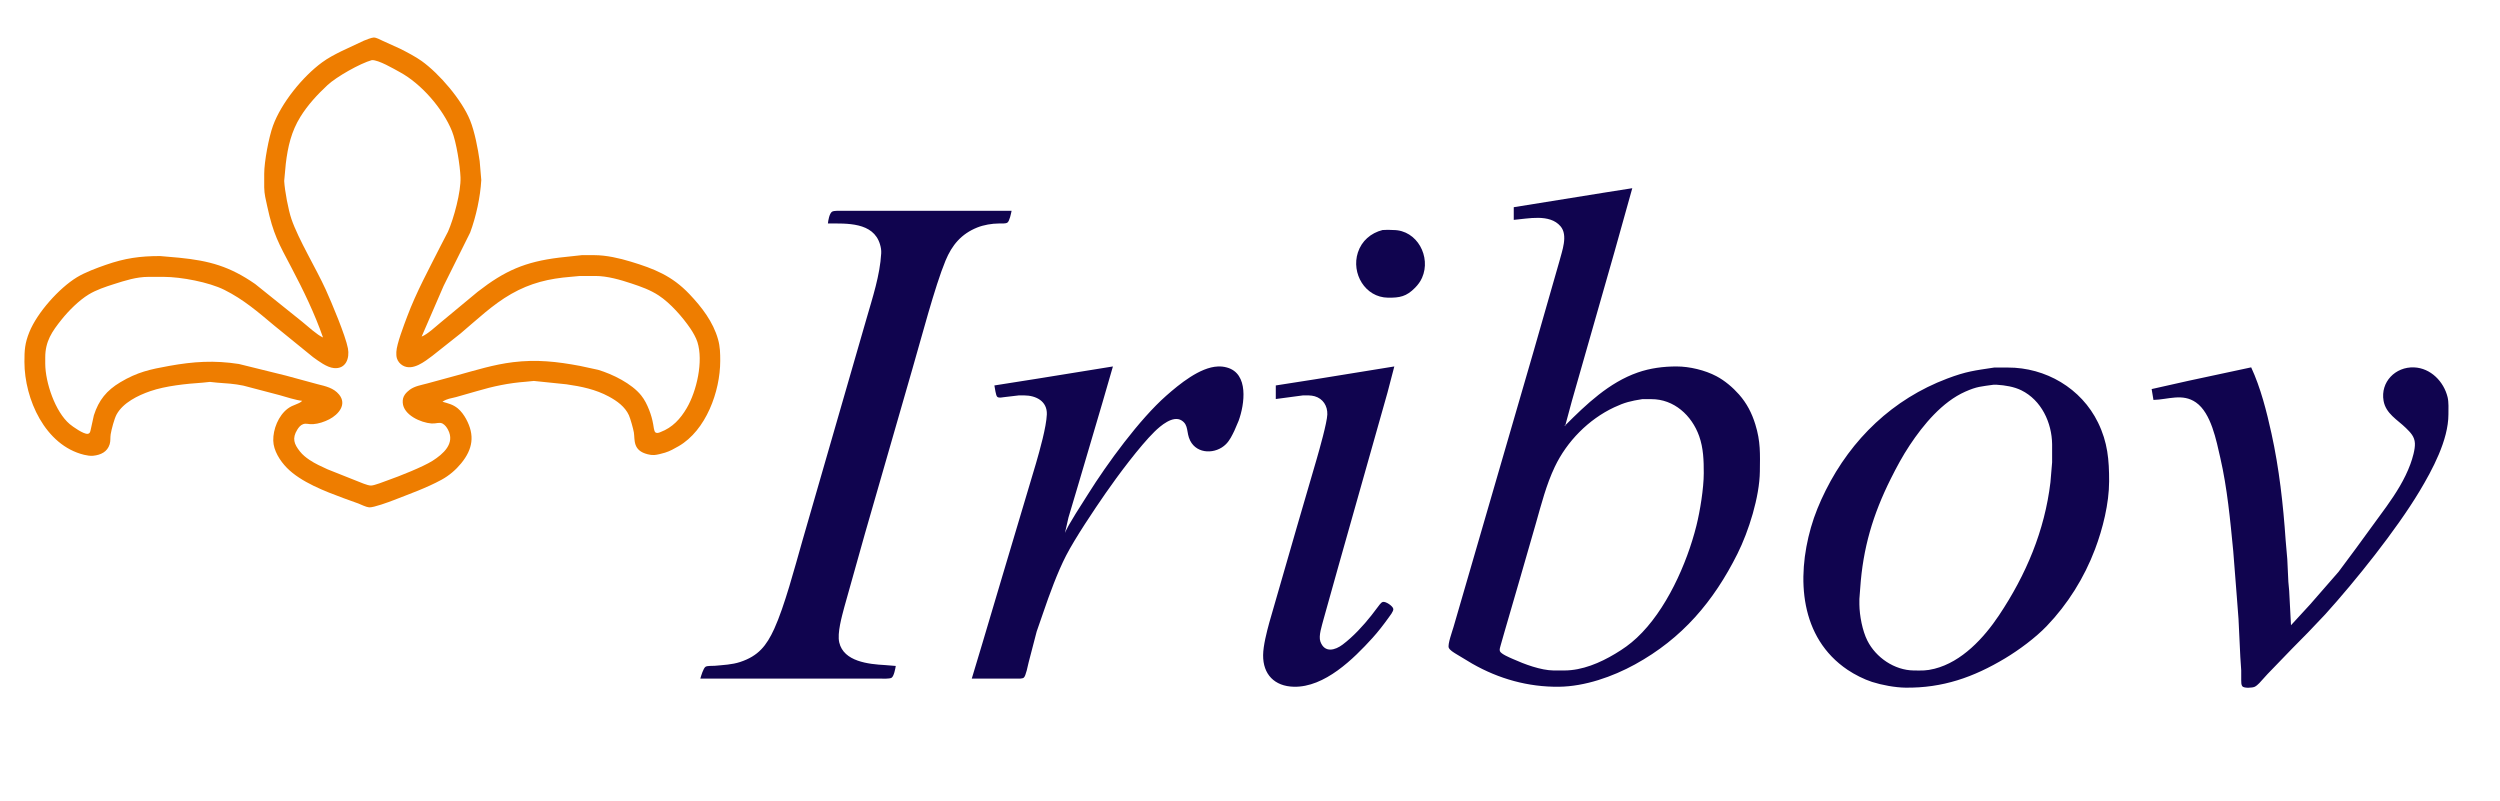
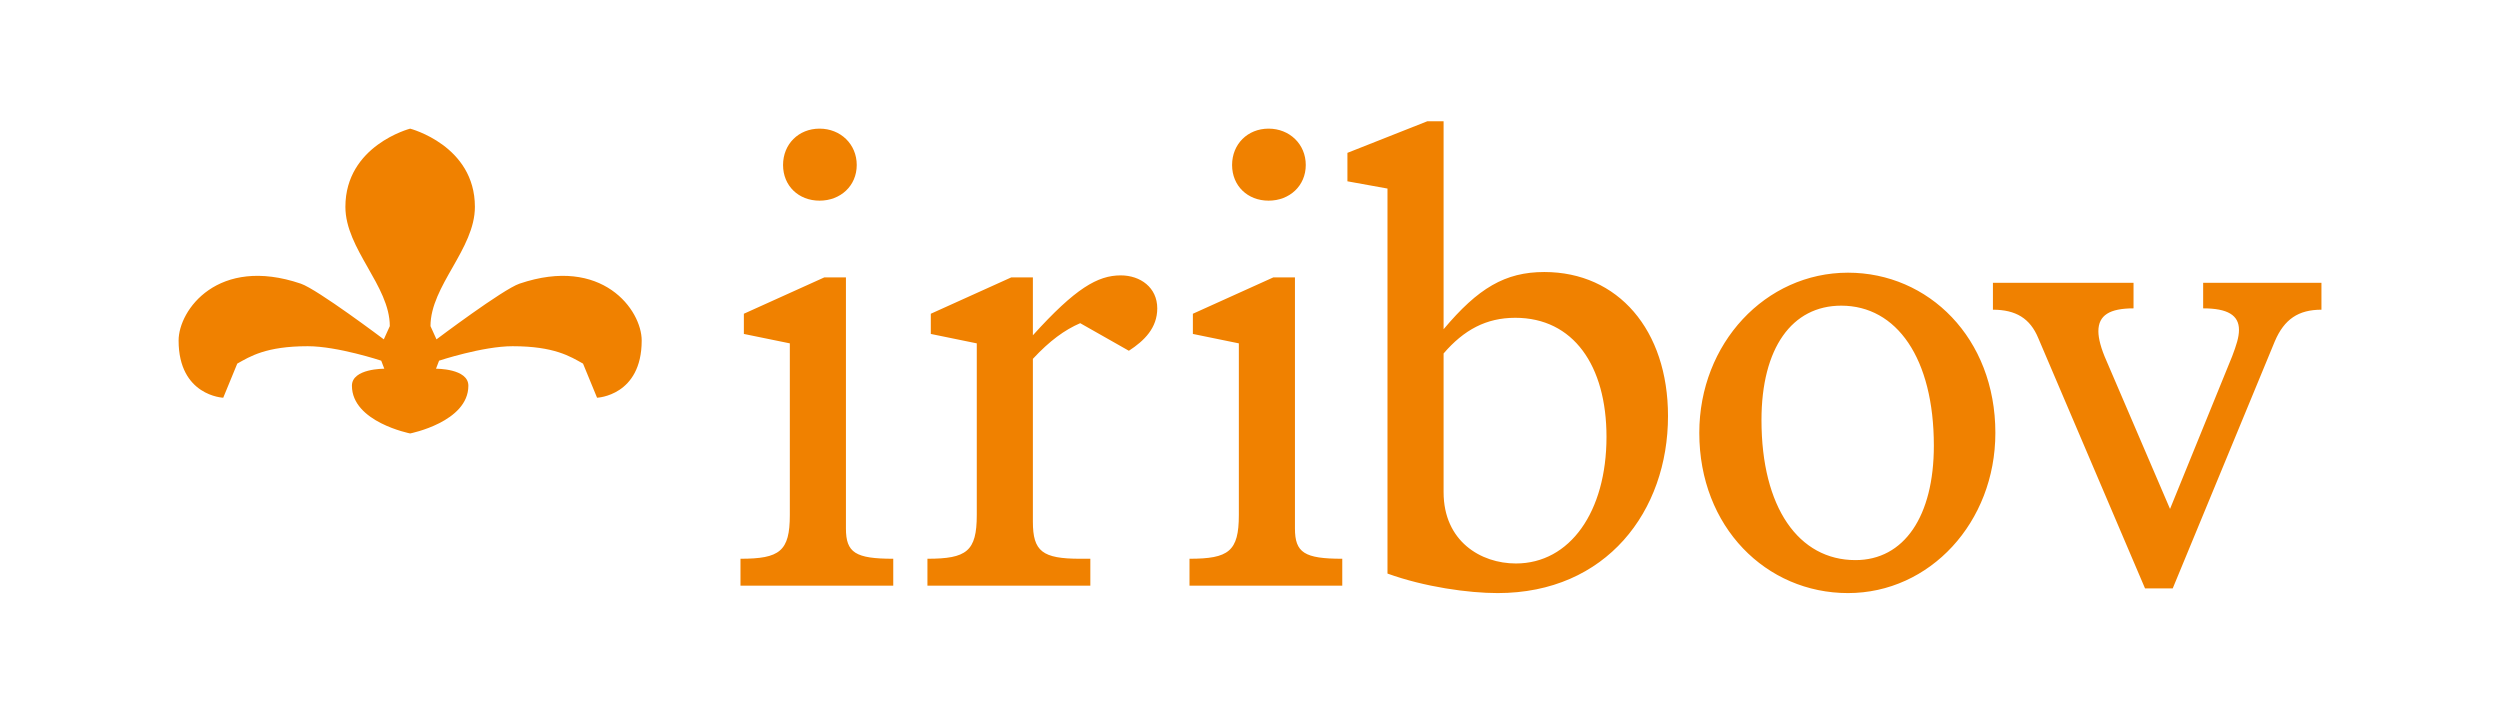
- <svg xmlns="http://www.w3.org/2000/svg" width="233.934mm" height="74.93mm" viewBox="0 0 2763 885">
-   <path id="Iribov" fill="#10044f" stroke="none" d="M 1673.00,229.00            C 1673.00,229.00 1774.00,212.73 1774.00,212.73              1774.00,212.73 1804.00,208.00 1804.00,208.00              1804.00,208.00 1784.42,278.00 1784.42,278.00              1784.42,278.00 1749.29,401.00 1749.29,401.00              1749.29,401.00 1737.29,443.00 1737.29,443.00              1737.29,443.00 1730.00,470.00 1730.00,470.00              1753.20,446.80 1778.38,422.72 1810.00,411.69              1823.83,406.87 1838.42,404.98 1853.00,405.00              1867.27,405.02 1884.39,409.10 1897.00,415.78              1906.23,420.67 1915.11,428.19 1922.00,436.01              1930.66,445.86 1936.11,456.54 1939.98,469.00              1945.89,488.08 1945.22,501.48 1945.00,521.00              1944.67,549.03 1932.73,587.02 1920.25,612.00              1893.88,664.74 1859.19,705.65 1807.00,734.30              1782.18,747.93 1751.60,758.66 1723.00,759.00              1689.00,759.39 1656.50,750.30 1627.00,733.42              1627.00,733.42 1609.00,722.58 1609.00,722.58              1606.57,721.05 1602.34,718.59 1601.19,715.91              1599.68,712.36 1605.17,697.39 1606.42,693.00              1606.42,693.00 1624.14,632.00 1624.14,632.00              1624.14,632.00 1694.71,389.00 1694.71,389.00              1694.71,389.00 1723.37,289.00 1723.37,289.00              1726.28,277.52 1733.29,260.12 1724.66,250.04              1712.63,235.99 1688.87,241.71 1673.00,243.00              1673.00,243.00 1673.00,229.00 1673.00,229.00 Z            M 915.00,247.00            C 915.30,243.66 916.64,236.03 919.51,234.02              921.64,232.53 929.16,233.00 932.00,233.00              932.00,233.00 963.00,233.00 963.00,233.00              963.00,233.00 1118.00,233.00 1118.00,233.00              1117.41,235.93 1115.76,244.28 1113.44,245.98              1111.54,247.37 1106.40,246.99 1104.00,247.00              1096.26,247.04 1087.18,248.55 1080.00,251.45              1062.40,258.57 1052.14,270.81 1045.01,288.00              1033.14,316.63 1018.00,374.73 1008.58,407.00              1008.58,407.00 955.86,590.00 955.86,590.00              955.86,590.00 933.12,671.00 933.12,671.00              930.39,681.39 925.15,699.65 927.53,710.00              932.40,731.21 960.06,734.04 978.00,735.03              978.00,735.03 990.00,736.00 990.00,736.00              989.53,739.05 987.99,747.20 985.49,748.98              983.33,750.51 974.95,750.00 972.00,750.00              972.00,750.00 938.00,750.00 938.00,750.00              938.00,750.00 774.00,750.00 774.00,750.00              774.79,747.07 777.31,738.67 779.65,736.99              781.64,735.57 787.31,736.09 790.00,735.83              799.33,734.94 809.02,734.60 818.00,731.64              838.14,725.01 847.13,713.65 855.69,695.00              866.91,670.56 878.67,626.19 886.42,599.00              886.42,599.00 929.42,450.00 929.42,450.00              929.42,450.00 957.71,352.00 957.71,352.00              964.40,328.72 972.53,304.32 973.91,280.00              974.11,276.46 973.57,273.38 972.56,270.00              965.16,245.26 935.61,247.00 915.00,247.00 Z            M 1528.00,254.23            C 1531.99,253.91 1535.97,253.96 1540.00,254.23              1566.33,254.32 1581.90,283.94 1571.65,307.00              1569.76,311.26 1567.21,314.66 1563.96,317.99              1554.44,327.74 1547.02,329.15 1534.00,329.00              1508.70,328.69 1493.19,302.07 1500.75,279.00              1504.94,266.21 1515.04,257.52 1528.00,254.23 Z            M 1099.00,426.00            C 1099.00,426.00 1147.00,418.42 1147.00,418.42              1147.00,418.42 1230.00,405.00 1230.00,405.00              1230.00,405.00 1218.42,445.00 1218.42,445.00              1218.42,445.00 1191.58,536.00 1191.58,536.00              1191.58,536.00 1180.86,572.00 1180.86,572.00              1180.86,572.00 1177.00,589.00 1177.00,589.00              1180.11,580.53 1196.84,555.17 1202.58,546.00              1223.73,512.20 1259.49,463.25 1289.00,437.28              1303.31,424.69 1326.18,405.82 1346.00,405.04              1349.62,404.90 1352.50,405.20 1356.00,406.16              1380.40,412.85 1375.56,446.81 1368.95,465.00              1368.95,465.00 1364.24,476.00 1364.24,476.00              1361.61,481.36 1359.20,486.61 1354.91,490.91              1343.79,502.03 1323.05,502.25 1315.38,487.00              1310.80,477.90 1314.04,469.92 1305.98,464.74              1296.39,458.58 1282.38,470.80 1276.01,477.04              1259.70,493.03 1235.37,525.65 1221.98,545.00              1209.27,563.34 1188.18,594.75 1178.26,614.00              1168.76,632.41 1159.74,657.21 1153.00,677.00              1153.00,677.00 1145.72,698.00 1145.72,698.00              1145.72,698.00 1136.87,732.00 1136.87,732.00              1136.03,735.36 1133.81,747.23 1131.44,748.98              1129.74,750.23 1126.08,750.00 1124.00,750.00              1124.00,750.00 1074.00,750.00 1074.00,750.00              1074.00,750.00 1085.72,711.00 1085.72,711.00              1085.72,711.00 1107.42,638.00 1107.42,638.00              1107.42,638.00 1145.00,512.00 1145.00,512.00              1149.05,497.97 1156.42,472.03 1156.96,458.00              1157.52,443.36 1144.96,437.06 1132.00,437.00              1132.00,437.00 1126.00,437.00 1126.00,437.00              1126.00,437.00 1109.00,439.00 1109.00,439.00              1106.90,439.27 1103.60,440.11 1101.98,438.36              1100.57,436.84 1099.45,428.47 1099.00,426.00 Z            M 1410.00,426.00            C 1410.00,426.00 1453.00,419.27 1453.00,419.27              1453.00,419.27 1541.00,405.00 1541.00,405.00              1541.00,405.00 1533.42,434.00 1533.42,434.00              1533.42,434.00 1520.42,480.00 1520.42,480.00              1520.42,480.00 1479.14,626.00 1479.14,626.00              1479.14,626.00 1462.63,685.00 1462.63,685.00              1461.01,691.46 1457.04,702.77 1459.27,709.00              1463.89,721.95 1475.53,718.75 1484.00,712.32              1495.69,703.46 1506.71,691.51 1515.79,680.00              1515.79,680.00 1524.89,668.06 1524.89,668.06              1525.77,667.04 1526.84,665.74 1528.17,665.30              1531.26,664.26 1539.62,669.87 1539.90,673.09              1540.13,675.75 1535.99,680.81 1534.42,683.00              1529.19,690.29 1522.94,698.37 1516.93,705.00              1495.77,728.32 1463.98,759.76 1430.00,758.99              1408.59,758.50 1395.76,745.29 1396.00,724.00              1396.12,713.33 1400.02,698.43 1402.85,688.00              1402.85,688.00 1416.98,639.00 1416.98,639.00              1416.98,639.00 1433.42,582.00 1433.42,582.00              1433.42,582.00 1455.29,507.00 1455.29,507.00              1458.20,496.90 1466.67,467.04 1466.96,458.00              1467.26,448.66 1462.21,440.59 1453.00,437.94              1448.98,436.78 1444.18,436.95 1440.00,437.00              1440.00,437.00 1410.00,441.00 1410.00,441.00              1410.00,441.00 1410.00,426.00 1410.00,426.00 Z            M 2204.00,406.21            C 2204.00,406.21 2219.00,406.21 2219.00,406.21              2260.80,406.07 2300.25,429.08 2318.74,467.00              2329.41,488.89 2331.04,508.18 2331.00,532.00              2330.96,556.39 2324.01,584.26 2315.42,607.00              2303.53,638.50 2285.30,667.71 2261.96,692.00              2249.58,704.89 2231.38,718.37 2216.00,727.60              2181.06,748.56 2147.05,760.48 2106.00,760.00              2094.53,759.86 2079.93,757.16 2069.00,753.66              2060.17,750.82 2049.69,745.51 2042.00,740.33              1989.14,704.72 1985.44,639.04 2001.43,583.00              2005.49,568.76 2011.14,555.22 2017.75,542.00              2046.22,485.06 2092.04,441.06 2152.00,418.42              2173.41,410.34 2182.12,409.55 2204.00,406.21 Z            M 2378.00,430.00            C 2378.00,430.00 2419.00,420.79 2419.00,420.79              2419.00,420.79 2488.00,406.00 2488.00,406.00              2498.46,428.49 2505.11,454.82 2510.42,479.00              2518.95,517.80 2523.38,557.47 2526.09,597.00              2526.09,597.00 2527.91,618.00 2527.91,618.00              2527.91,618.00 2529.09,643.00 2529.09,643.00              2529.09,643.00 2530.00,653.00 2530.00,653.00              2530.00,653.00 2532.00,691.00 2532.00,691.00              2532.00,691.00 2553.16,668.00 2553.16,668.00              2553.16,668.00 2584.55,632.00 2584.55,632.00              2584.55,632.00 2603.88,606.00 2603.88,606.00              2603.88,606.00 2637.42,560.00 2637.42,560.00              2647.88,545.36 2657.72,529.98 2663.95,513.00              2666.27,506.67 2669.26,496.71 2668.95,490.00              2668.62,482.50 2664.07,477.99 2659.00,473.01              2649.72,463.91 2636.81,457.19 2634.33,443.00              2630.68,422.19 2647.41,405.21 2668.00,406.04              2686.41,406.78 2700.91,421.72 2705.10,439.00              2706.43,444.48 2706.01,452.20 2706.00,458.00              2705.96,486.35 2688.33,519.12 2674.00,543.00              2648.46,585.57 2603.31,641.99 2569.83,679.00              2569.83,679.00 2550.83,699.00 2550.83,699.00              2550.83,699.00 2533.09,717.00 2533.09,717.00              2533.09,717.00 2506.04,745.00 2506.04,745.00              2506.04,745.00 2496.99,754.98 2496.99,754.98              2495.53,756.41 2493.83,758.06 2492.00,758.98              2489.43,760.26 2480.12,760.89 2478.17,758.43              2476.96,756.88 2477.03,753.89 2477.00,752.00              2477.00,752.00 2477.00,741.00 2477.00,741.00              2477.00,741.00 2476.00,726.00 2476.00,726.00              2476.00,726.00 2474.00,684.00 2474.00,684.00              2474.00,684.00 2472.09,659.00 2472.09,659.00              2472.09,659.00 2468.17,609.00 2468.17,609.00              2464.87,574.98 2461.55,539.35 2453.88,506.00              2449.49,486.92 2443.80,456.54 2427.00,444.80              2412.05,434.35 2396.06,441.65 2380.00,442.00              2380.00,442.00 2378.00,430.00 2378.00,430.00 Z            M 2203.00,425.24            C 2189.47,427.21 2185.19,427.02 2172.00,432.86              2146.59,444.12 2125.73,469.31 2110.67,492.00              2102.82,503.82 2096.09,516.32 2089.75,529.00              2069.91,568.69 2058.94,605.71 2055.91,650.00              2055.91,650.00 2055.00,662.00 2055.00,662.00              2055.00,662.00 2055.00,668.00 2055.00,668.00              2055.15,680.30 2058.27,697.00 2063.81,708.00              2073.25,726.76 2093.78,740.75 2115.00,741.00              2124.26,741.10 2128.85,741.41 2138.00,739.11              2168.23,731.51 2192.63,705.04 2209.33,680.00              2239.19,635.24 2259.74,586.66 2266.15,533.00              2266.15,533.00 2268.00,511.00 2268.00,511.00              2268.00,511.00 2268.00,491.00 2268.00,491.00              2267.72,467.02 2256.11,442.27 2234.00,431.37              2225.82,427.34 2216.02,425.82 2207.00,425.24              2207.00,425.24 2203.00,425.24 2203.00,425.24 Z            M 1815.00,441.14            C 1802.46,443.13 1795.62,444.71 1784.00,450.17              1755.69,463.46 1731.74,487.76 1718.32,516.00              1708.94,535.74 1703.55,557.06 1697.58,578.00              1697.58,578.00 1679.71,640.00 1679.71,640.00              1679.71,640.00 1662.86,698.00 1662.86,698.00              1662.86,698.00 1658.58,713.00 1658.58,713.00              1658.07,714.81 1657.01,717.80 1657.67,719.61              1658.83,722.84 1668.77,726.85 1672.00,728.30              1684.82,734.09 1702.88,740.83 1717.00,741.00              1717.00,741.00 1729.00,741.00 1729.00,741.00              1748.69,740.97 1768.38,732.57 1785.00,722.60              1794.08,717.15 1801.20,712.18 1809.00,704.91              1841.17,674.95 1864.30,623.29 1874.87,581.00              1878.95,564.67 1882.97,539.70 1883.00,523.00              1883.02,509.08 1882.64,495.31 1877.91,482.00              1869.76,459.08 1850.09,441.04 1825.00,441.14              1825.00,441.14 1815.00,441.14 1815.00,441.14 Z            M 1730.00,470.00            C 1730.00,470.00 1729.00,470.00 1729.00,470.00              1729.00,470.00 1730.00,471.00 1730.00,471.00              1730.00,471.00 1730.00,470.00 1730.00,470.00 Z" />
-   <path id="Logo" fill="#ee7d00" stroke="none" d="M 357.00,373.00            C 347.76,346.53 335.29,320.78 322.22,296.00              307.76,268.59 302.01,258.81 295.34,228.00              293.76,220.73 292.09,214.58 292.00,207.00              292.00,207.00 292.00,192.00 292.00,192.00              292.02,178.67 297.10,151.62 301.69,139.00              310.91,113.72 334.48,84.70 356.00,68.92              362.67,64.03 369.65,60.43 377.00,56.75              377.00,56.75 402.00,45.01 402.00,45.01              404.38,44.04 410.69,41.51 413.00,41.47              416.06,41.42 420.15,43.87 423.00,45.14              423.00,45.14 442.00,53.75 442.00,53.75              449.37,57.43 459.41,62.70 466.00,67.43              485.62,81.51 510.40,110.42 519.55,133.00              524.62,145.52 528.25,164.48 530.13,178.00              530.13,178.00 531.91,199.00 531.91,199.00              530.84,217.91 526.19,239.21 519.63,257.00              519.63,257.00 490.26,316.00 490.26,316.00              490.26,316.00 466.00,372.00 466.00,372.00              472.49,369.46 481.31,361.08 487.00,356.42              487.00,356.42 528.00,322.42 528.00,322.42              558.02,299.04 580.49,289.35 618.00,284.72              618.00,284.72 643.00,282.00 643.00,282.00              643.00,282.00 657.00,282.00 657.00,282.00              670.06,282.02 684.55,285.33 697.00,289.12              722.95,297.00 742.67,304.76 761.91,325.01              775.58,339.40 788.15,355.67 793.57,375.00              795.88,383.21 796.01,390.59 796.00,399.00              795.95,432.64 780.26,475.71 750.00,493.13              745.19,495.90 740.34,498.66 735.00,500.28              731.90,501.22 726.13,502.74 723.00,502.90              720.52,503.02 718.40,502.69 716.00,502.10              699.03,497.96 701.84,486.13 700.56,478.00              699.95,474.15 696.65,462.42 695.10,459.00              690.77,449.46 681.93,443.15 673.00,438.31              658.23,430.31 642.46,427.10 626.00,424.73              626.00,424.73 590.00,421.02 590.00,421.02              590.00,421.02 581.00,421.91 581.00,421.91              562.35,423.28 544.90,426.97 527.00,432.28              527.00,432.28 504.00,438.85 504.00,438.85              497.90,440.52 494.45,440.39 489.00,444.00              495.43,445.88 500.59,446.96 505.99,451.38              509.61,454.34 512.86,458.89 515.10,463.00              524.95,481.08 522.57,496.28 509.74,512.00              503.79,519.30 496.29,525.69 488.00,530.21              471.10,539.41 452.86,545.79 435.00,552.80              429.85,554.82 412.78,561.10 408.00,560.74              404.66,560.49 399.27,557.75 396.00,556.45              396.00,556.45 380.00,550.68 380.00,550.68              359.25,543.01 332.53,532.85 317.01,517.00              309.50,509.33 302.27,498.03 302.01,487.00              301.72,474.40 307.74,459.32 318.00,451.61              324.24,446.92 330.00,447.00 334.00,443.00              327.87,442.45 315.32,438.60 309.00,436.72              309.00,436.72 269.00,426.21 269.00,426.21              259.36,424.17 249.77,423.58 240.00,422.91              240.00,422.91 232.00,422.08 232.00,422.08              232.00,422.08 224.00,422.91 224.00,422.91              205.84,424.15 183.22,426.39 166.00,432.34              152.47,437.02 136.07,445.03 128.90,458.00              126.34,462.64 123.20,474.62 122.32,480.00              121.70,483.83 122.39,487.15 121.20,491.00              118.56,499.53 111.27,502.82 103.00,503.70              99.91,504.03 96.02,503.39 93.00,502.66              49.75,492.18 27.06,441.03 27.00,400.00              26.98,387.01 27.45,379.35 32.45,367.00              41.17,345.47 65.29,318.47 85.00,306.46              94.00,300.98 106.96,296.19 117.00,292.69              138.12,285.33 154.79,282.97 177.00,283.00              177.00,283.00 198.00,284.83 198.00,284.83              231.51,288.18 253.85,294.38 282.00,313.88              282.00,313.88 334.00,355.61 334.00,355.61              339.93,360.43 350.56,370.25 357.00,373.00 Z            M 411.00,66.43            C 398.05,70.04 371.90,84.81 362.00,94.02              350.75,104.50 340.21,115.87 332.06,129.00              321.94,145.30 318.10,162.17 315.85,181.00              315.85,181.00 314.09,200.00 314.09,200.00              314.70,210.80 318.62,231.87 322.08,242.00              329.77,264.52 349.39,296.74 359.97,320.00              366.36,334.05 381.92,371.04 384.53,385.00              386.59,395.99 382.23,408.10 369.00,406.80              361.18,406.03 352.23,399.19 346.00,394.71              346.00,394.71 303.00,359.75 303.00,359.75              285.09,344.75 269.19,330.96 248.00,320.37              230.91,311.82 200.10,306.03 181.00,306.00              181.00,306.00 164.00,306.00 164.00,306.00              150.79,306.02 138.44,310.02 126.00,313.97              116.61,316.96 106.45,320.32 98.00,325.46              87.36,331.94 75.97,343.30 68.20,353.00              57.39,366.49 50.03,377.18 50.00,395.00              50.00,395.00 50.00,402.00 50.00,402.00              50.10,422.75 61.00,455.13 77.00,468.68              80.44,471.59 92.42,479.99 96.85,479.48              99.40,479.18 99.77,477.08 100.23,474.98              100.23,474.98 103.75,459.00 103.75,459.00              109.12,442.23 117.84,431.51 133.00,422.45              151.86,411.19 165.97,408.18 187.00,404.39              213.92,399.54 236.79,398.07 264.00,402.27              264.00,402.27 316.00,415.12 316.00,415.12              316.00,415.12 351.00,424.63 351.00,424.63              359.72,426.81 368.70,428.69 374.73,436.02              383.75,446.99 374.14,458.05 364.00,463.37              358.67,466.16 352.03,468.38 346.00,468.78              341.31,469.16 338.41,467.51 335.01,468.78              332.08,469.83 330.05,472.43 328.48,475.00              322.67,484.50 324.98,490.78 331.52,499.00              334.48,502.72 338.07,505.60 342.00,508.25              348.24,512.46 355.18,515.57 362.00,518.69              362.00,518.69 394.00,531.42 394.00,531.42              398.04,532.95 405.99,536.63 410.00,536.63              413.83,536.64 424.74,532.15 429.00,530.66              441.25,526.37 467.64,515.90 478.00,509.31              489.89,501.75 503.16,490.16 495.18,475.00              493.75,472.29 491.82,469.58 488.98,468.05              485.27,466.37 482.71,468.26 477.00,468.05              465.04,467.17 445.87,458.64 445.11,445.00              444.92,441.63 445.54,438.79 447.51,436.00              448.90,434.05 451.05,432.03 453.00,430.64              458.58,426.63 465.52,425.60 472.00,423.85              472.00,423.85 505.00,414.85 505.00,414.85              525.52,409.23 545.78,402.86 567.00,400.28              593.11,397.11 615.38,399.59 641.00,404.39              641.00,404.39 661.00,408.72 661.00,408.72              676.97,413.48 698.14,423.91 708.62,437.00              712.52,441.86 715.12,447.26 717.40,453.00              719.53,458.38 720.91,463.30 721.92,469.00              722.26,470.94 722.82,476.02 724.01,477.52              725.61,479.23 728.08,478.39 730.00,477.52              743.21,472.54 751.99,462.95 758.99,451.00              770.05,432.11 777.51,399.30 770.78,378.00              769.28,373.24 765.79,367.14 762.97,363.00              754.33,350.33 740.82,334.95 728.00,326.54              718.57,320.36 708.61,316.87 698.00,313.33              685.50,309.17 671.22,305.02 658.00,305.00              658.00,305.00 641.00,305.00 641.00,305.00              641.00,305.00 631.00,305.92 631.00,305.92              606.73,307.86 586.32,312.71 565.00,324.87              544.37,336.64 527.04,353.37 509.00,368.56              509.00,368.56 478.00,393.13 478.00,393.13              469.54,399.47 456.06,410.38 445.02,403.91              442.01,402.16 439.69,399.33 438.65,396.00              438.00,393.94 437.95,391.16 438.04,389.00              438.40,380.05 446.54,359.14 449.95,350.00              460.09,322.81 474.34,296.89 487.37,271.00              487.37,271.00 495.14,256.00 495.14,256.00              501.59,241.40 509.57,211.82 508.96,196.00              508.46,183.02 504.32,156.86 499.55,145.00              489.49,120.02 465.63,92.62 442.00,79.77              434.96,75.94 418.46,66.14 411.00,66.43 Z" />
+ <svg xmlns="http://www.w3.org/2000/svg" width="1322.8" height="377.95" version="1.1" viewBox="0 0 1322.8 377.95">
+   <defs>
+     <clipPath id="clipPath2">
+       <path transform="translate(-459.25 -161.1)" d="m0 0h992.13v283.46h-992.13z" />
+     </clipPath>
+   </defs>
+   <g>
+     <g>
+       <path transform="matrix(1.3333 0 0 -1.3333 612.33 163.16)" d="m0 0c0-7.747-5.097-12.822-11.267-16.829l-19.314 10.952c-6.17-2.671-12.072-6.945-18.778-14.157v-64.644c0-11.753 3.755-14.691 18.778-14.691h4.024v-10.685h-64.65v10.685c15.558 0 19.582 2.938 19.582 17.363v68.116l-18.241 3.739v8.014l31.922 14.425h8.585v-22.973c16.9 18.699 25.752 23.774 34.873 23.774 7.78 0 14.486-4.808 14.486-13.089m-123.55-87.349v99.637h-8.585l-31.922-14.425v-8.014l18.241-3.739v-68.116c0-14.425-4.024-17.363-19.582-17.363v-10.685h60.626v10.685c-15.023 0-18.778 2.404-18.778 12.02m167.73 130.09c8.316 0 14.754 5.876 14.754 14.157s-6.438 14.425-14.754 14.425-14.486-6.144-14.486-14.425 6.17-14.157 14.486-14.157m10.462-130.09v99.637h-8.584l-31.923-14.425v-8.014l18.242-3.739v-68.116c0-14.425-4.024-17.363-19.583-17.363v-10.685h60.626v10.685c-15.022 0-18.778 2.404-18.778 12.02m-188.66 130.09c8.316 0 14.754 5.876 14.754 14.157s-6.438 14.425-14.754 14.425-14.486-6.144-14.486-14.425 6.17-14.157 14.486-14.157m549.08-32.589v-10.151c9.657 0 14.218-2.671 14.218-8.548 0-2.938-1.073-6.144-2.683-10.418l-24.68-60.636-25.216 58.767c-2.146 4.808-3.219 8.814-3.219 11.753 0 6.411 4.56 9.082 13.95 9.082v10.151h-55.798v-10.685c9.121 0 14.754-3.473 17.973-11.219l42.385-99.37h10.998l40.507 98.034c3.756 8.815 9.389 12.555 18.51 12.555v10.685zm-82.46-59.569c0-35.527-26.021-63.575-58.48-63.575-32.46 0-59.017 26.178-59.017 63.575 0 35.528 26.289 63.576 59.017 63.576 31.922 0 58.48-25.911 58.48-63.576m-24.412-5.075c0 34.726-14.754 55.562-36.751 55.562-19.583 0-31.654-16.829-31.654-45.411 0-34.726 14.754-55.562 37.287-55.562 19.315 0 31.118 17.363 31.118 45.411m-105.5 11.753c0-37.664-24.411-70.253-67.601-70.253-11.534 0-28.971 2.404-43.725 7.747v152.79l-15.899 2.878v11.29l31.726 12.544h6.438v-82.541c13.681 16.295 24.411 22.706 39.97 22.706 29.24 0 49.091-22.973 49.091-57.165m-24.411-8.28c0 28.315-13.145 47.28-36.215 47.28-11.535 0-20.387-4.808-28.435-14.157v-55.027c0-19.5 14.754-28.315 28.704-28.315 21.46 0 35.946 20.568 35.946 50.219m-431.38 60.826c-6.559-2.227-32.94-22.105-32.94-22.105l-2.378 5.253c0 15.997 17.624 30.609 17.624 47.331 0 24.385-25.696 31.037-25.696 31.037h-2e-3s-25.696-6.652-25.696-31.037c0-16.722 17.624-31.334 17.624-47.331l-2.378-5.253s-26.382 19.878-32.94 22.105c-32.865 11.157-48.498-10.457-48.498-22.564 0-21.992 17.713-22.703 17.713-22.703l5.568 13.538c5.012 2.795 11.319 6.903 27.975 6.903 11.844 0 29.152-5.737 29.152-5.737l1.22-3.197s-12.844 0.137-12.844-6.74c0-14.4 23.104-18.945 23.104-18.945h2e-3s23.104 4.545 23.104 18.945c0 6.877-12.844 6.74-12.844 6.74l1.22 3.197s17.308 5.737 29.152 5.737c16.656 0 22.963-4.108 27.975-6.903l5.568-13.538s17.713 0.711 17.713 22.703c0 12.107-15.633 33.721-48.498 22.564" fill="#F08100" />
+     </g>
+   </g>
</svg>
